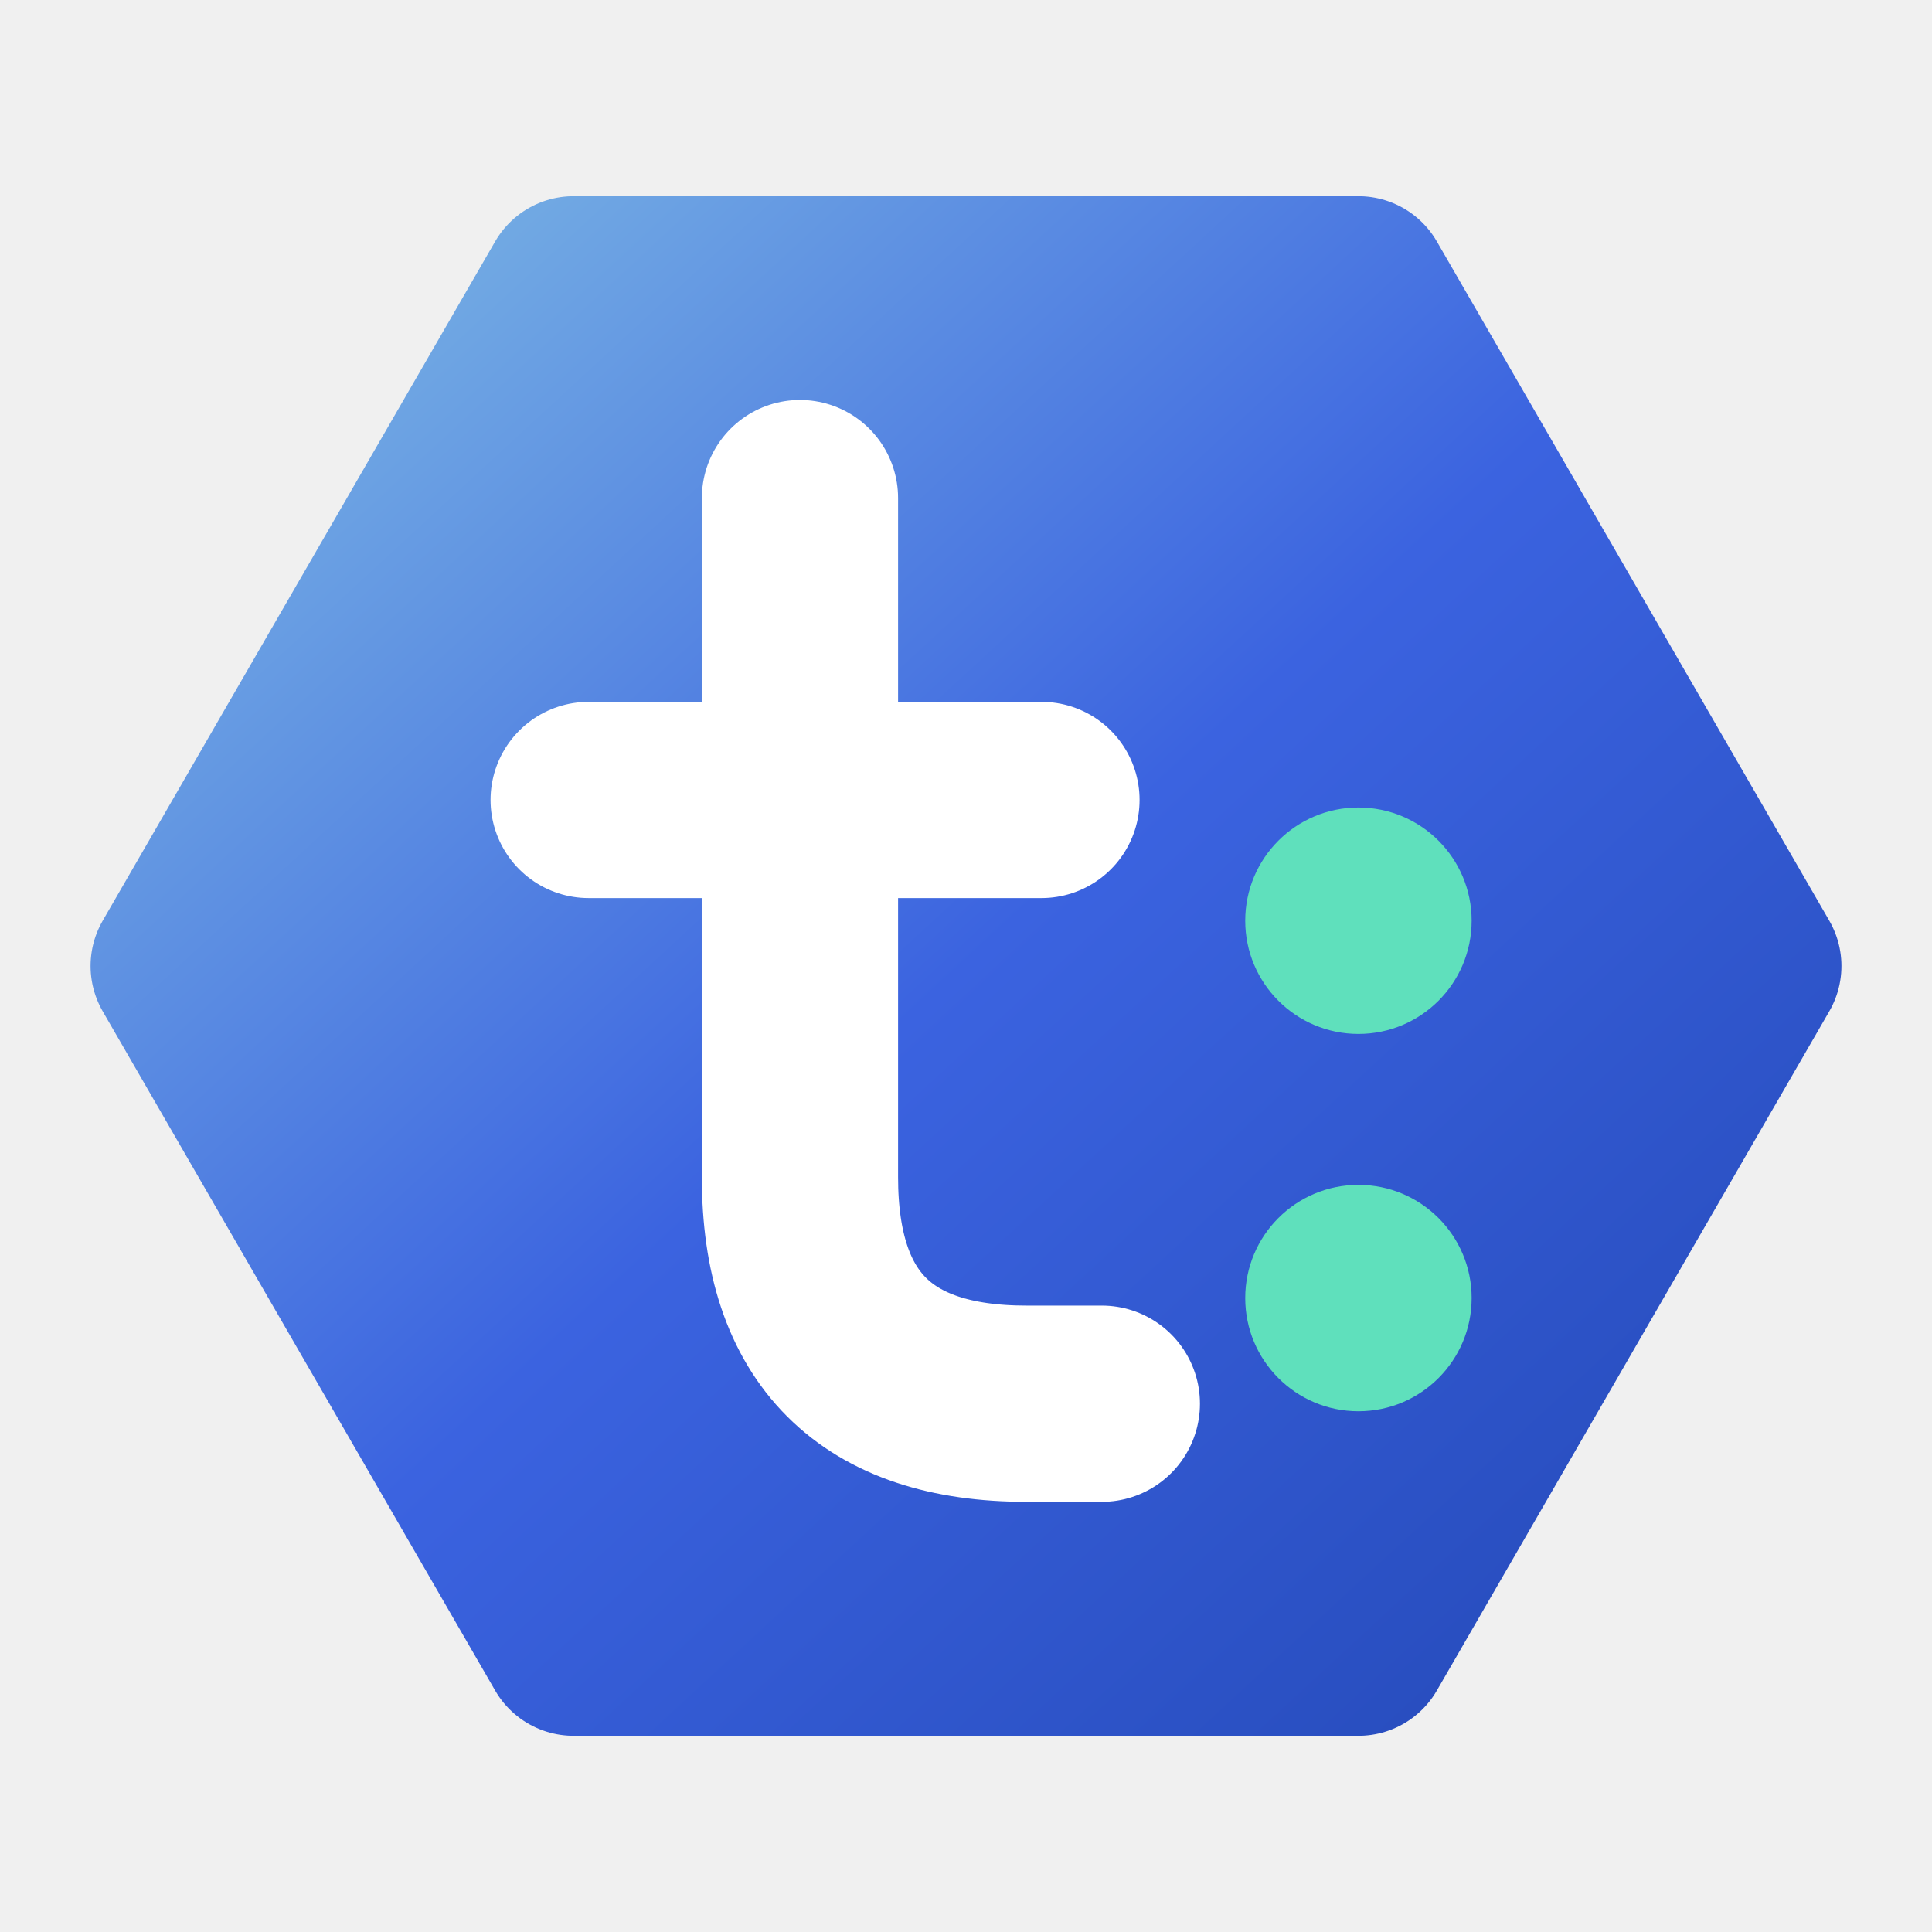
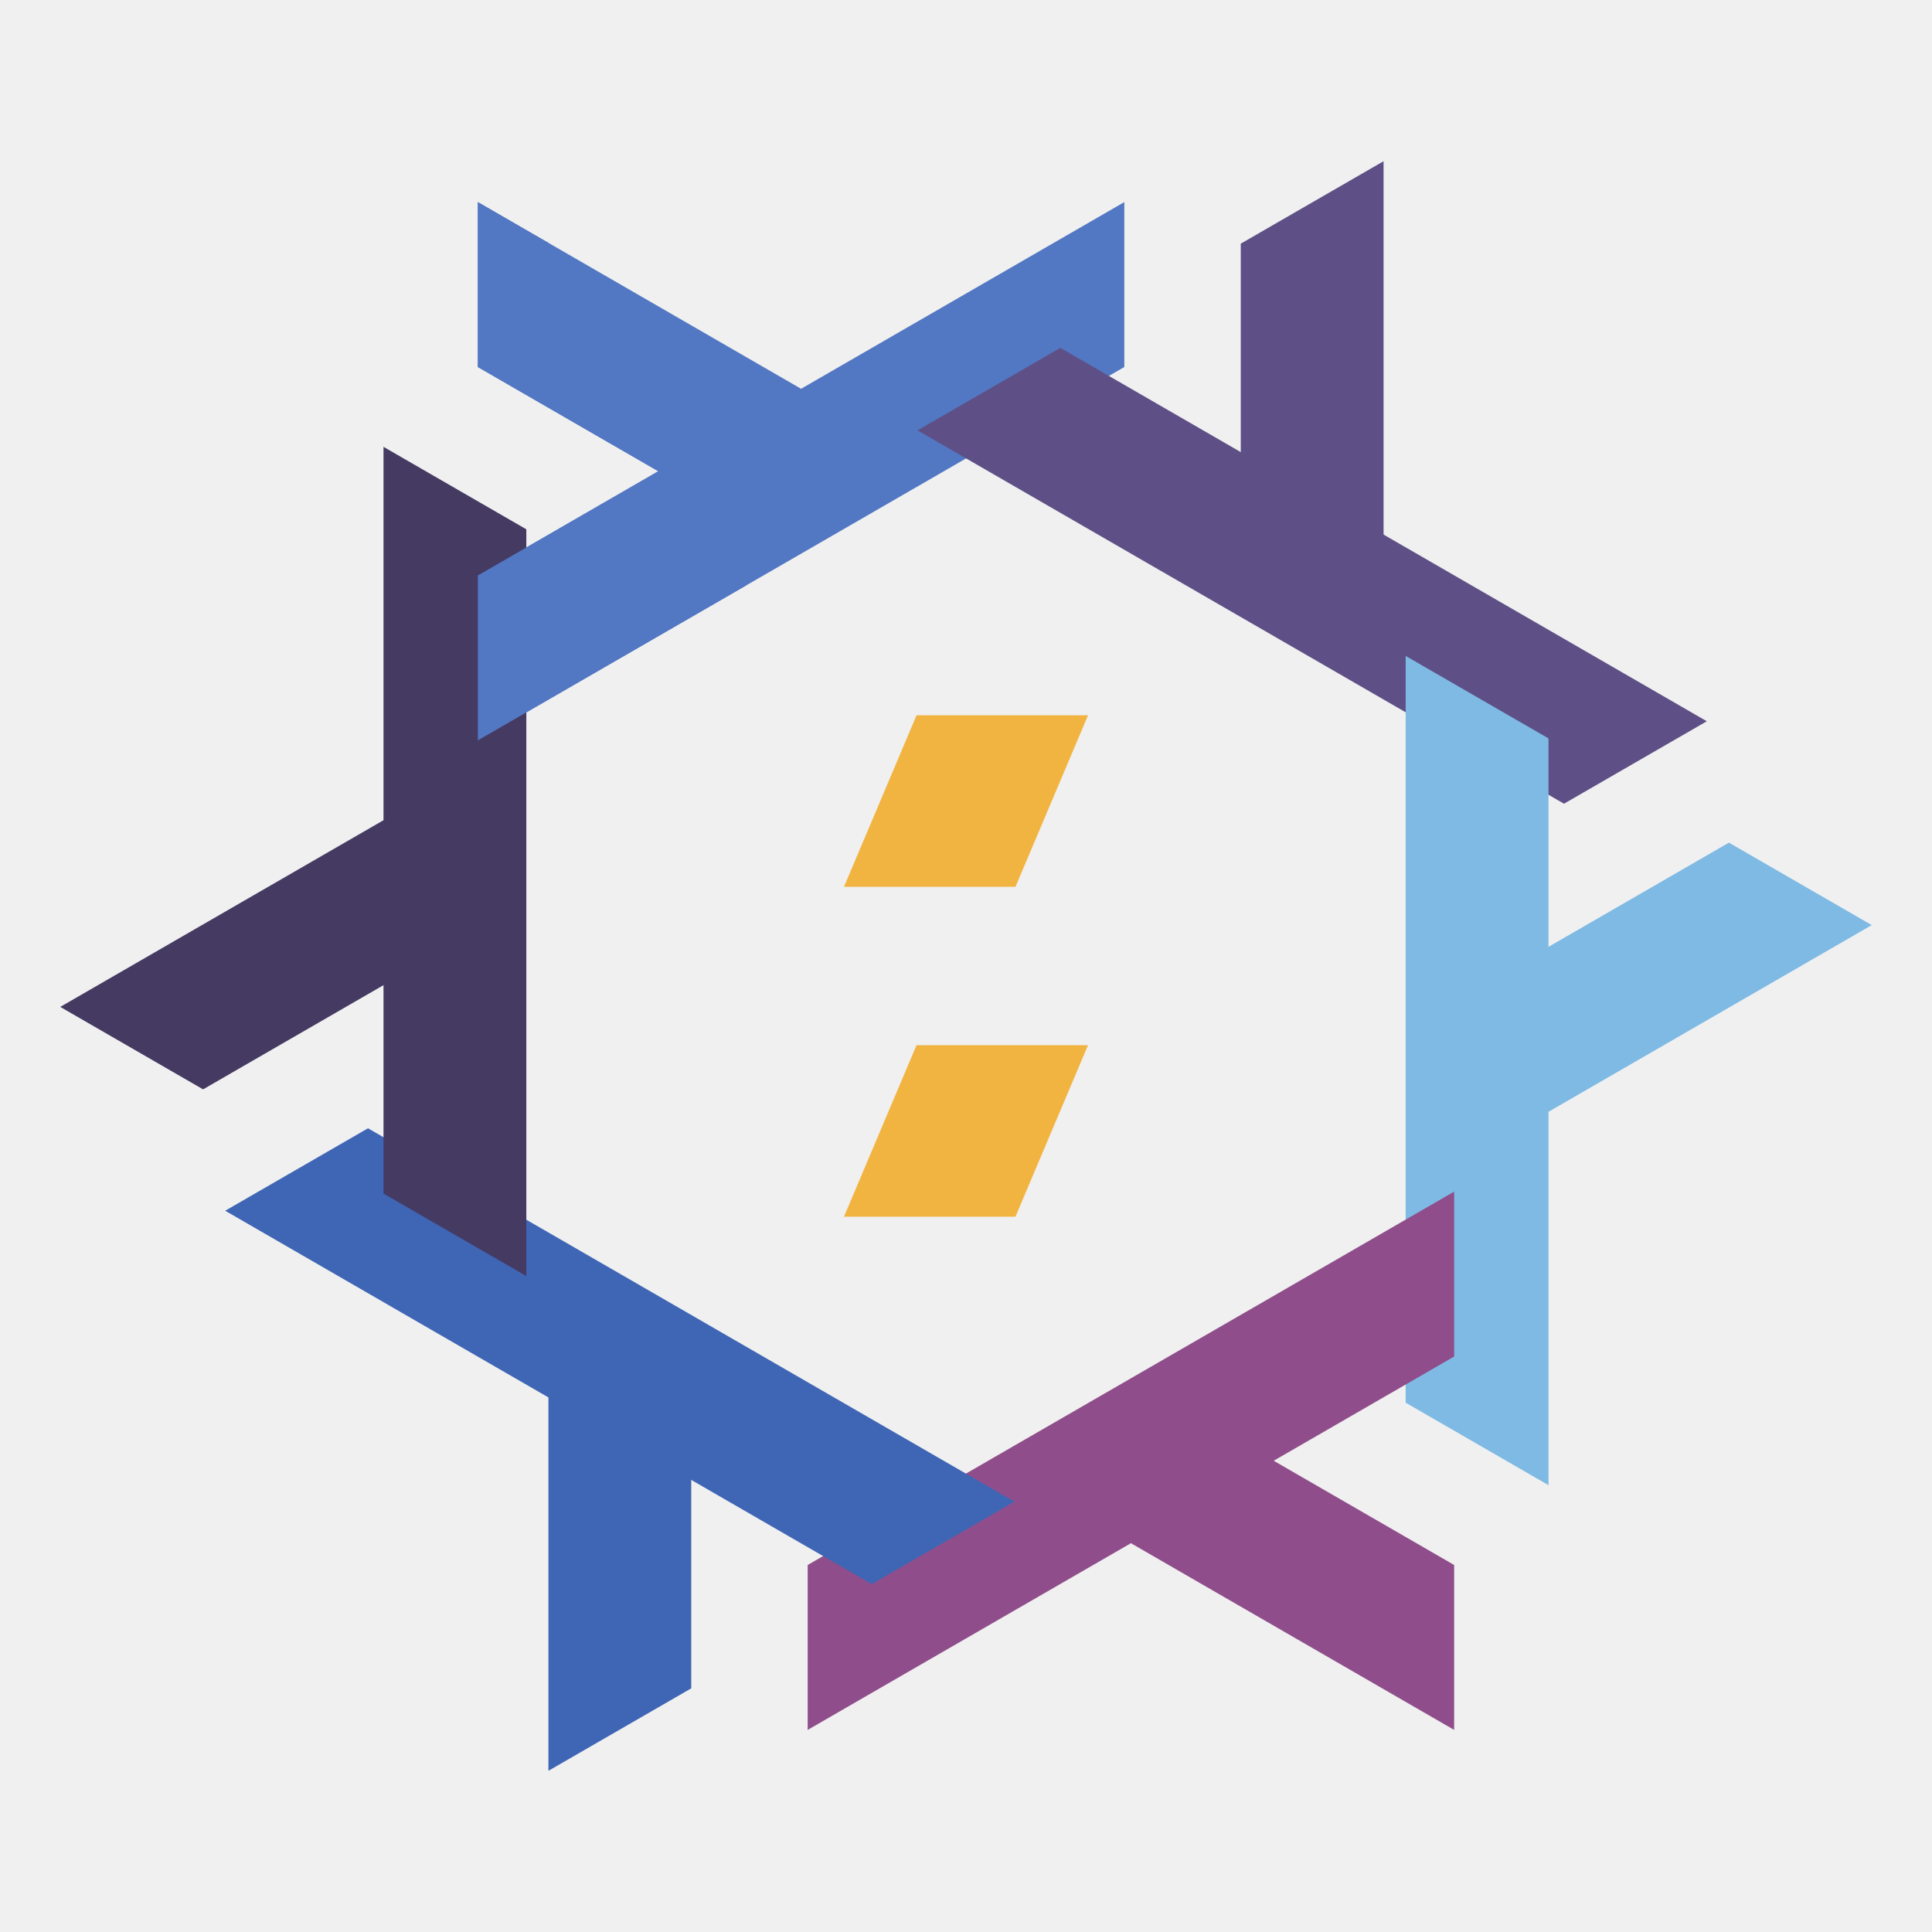
- <svg xmlns="http://www.w3.org/2000/svg" viewBox="0 0 64 64" width="64" height="64" role="img" aria-label="tnix">
-   <defs>
-     <linearGradient id="tm" x1="8" y1="6" x2="56" y2="58" gradientUnits="userSpaceOnUse">
-       <stop offset="0" stop-color="#7EBAE4" />
-       <stop offset="0.5" stop-color="#3B63E0" />
-       <stop offset="1" stop-color="#2449B8" />
-     </linearGradient>
-   </defs>
-   <path d="M58 32 45 54.5H19L6 32 19 9.5h26z" fill="url(#tm)" stroke="url(#tm)" stroke-width="6" stroke-linejoin="round" />
-   <path d="M26.5 16.5v22.5q0 7.5 7.5 7.5h2.5M19.5 26.5h15" fill="none" stroke="#FFFFFF" stroke-width="6.5" stroke-linecap="round" stroke-linejoin="round" />
-   <circle cx="45" cy="30.5" r="3.75" fill="#5FE0BC" />
-   <circle cx="45" cy="43" r="3.75" fill="#5FE0BC" />
+ <svg xmlns="http://www.w3.org/2000/svg" viewBox="0 0 512 512" width="64" height="64" role="img" aria-label="tnix">
+   <g transform="translate(256 256) scale(0.8741) translate(-256.00 -256.00)">
+     <path d="M304.0 24.4 L304.0 74.4 L108.0 187.6 L108.0 137.6 Z" fill="#5277C3" />
+     <path d="M206.0 81.0 L206.0 131.0 L108.0 74.4 L108.0 24.4 Z" fill="#5277C3" />
+     <path d="M480.6 181.8 L437.3 206.8 L241.3 93.6 L284.6 68.6 Z" fill="#5E5086" />
+     <path d="M382.6 125.2 L339.3 150.2 L339.3 37.0 L382.6 12.0 Z" fill="#5E5086" />
+     <path d="M432.6 413.4 L389.3 388.4 L389.3 162.0 L432.6 187.0 Z" fill="#7EBAE4" />
+     <path d="M432.6 300.2 L389.3 275.2 L487.3 218.6 L530.6 243.6 Z" fill="#7EBAE4" />
+     <path d="M208.0 487.6 L208.0 437.6 L404.0 324.4 L404.0 374.4 Z" fill="#8F4E8B" />
+     <path d="M306.0 431.0 L306.0 381.0 L404.0 437.6 L404.0 487.6 Z" fill="#8F4E8B" />
+     <path d="M31.4 330.2 L74.7 305.2 L270.7 418.4 L227.4 443.4 Z" fill="#3F65B5" />
+     <path d="M129.4 386.8 L172.7 361.8 L172.7 475.0 L129.4 500.0 Z" fill="#3F65B5" />
+     <path d="M79.4 98.6 L122.7 123.6 L122.7 350.0 L79.4 325.0 Z" fill="#453A62" />
+     <path d="M79.4 211.8 L122.7 236.8 L24.7 293.4 L-18.6 268.4 Z" fill="#453A62" />
+     <clipPath id="m-weave">
+       <path d="M256.0 256.0 L-644.0 256.0 L-640.6 177.6 L-630.3 99.7 L-613.3 23.1 L-589.7 -51.8 L-559.7 -124.4 L-523.4 -194.0 L-481.2 -260.2 L-433.4 -322.5 L-380.4 -380.4 L-322.5 -433.4 L-260.2 -481.2 L-194.0 -523.4 Z" />
+     </clipPath>
+     <g clip-path="url(#m-weave)">
+       <path d="M304.0 24.4 L304.0 74.4 L108.0 187.6 L108.0 137.6 Z" fill="#5277C3" />
+       <path d="M206.0 81.0 L206.0 131.0 L108.0 74.4 L108.0 24.4 Z" fill="#5277C3" />
+     </g>
+     <path d="M241.0 180.0 L293.0 180.0 L271.0 232.0 L219.0 232.0 Z" fill="#F2B441" />
+     <path d="M241.0 280.0 L293.0 280.0 L271.0 332.0 L219.0 332.0 Z" fill="#F2B441" />
+   </g>
</svg>
